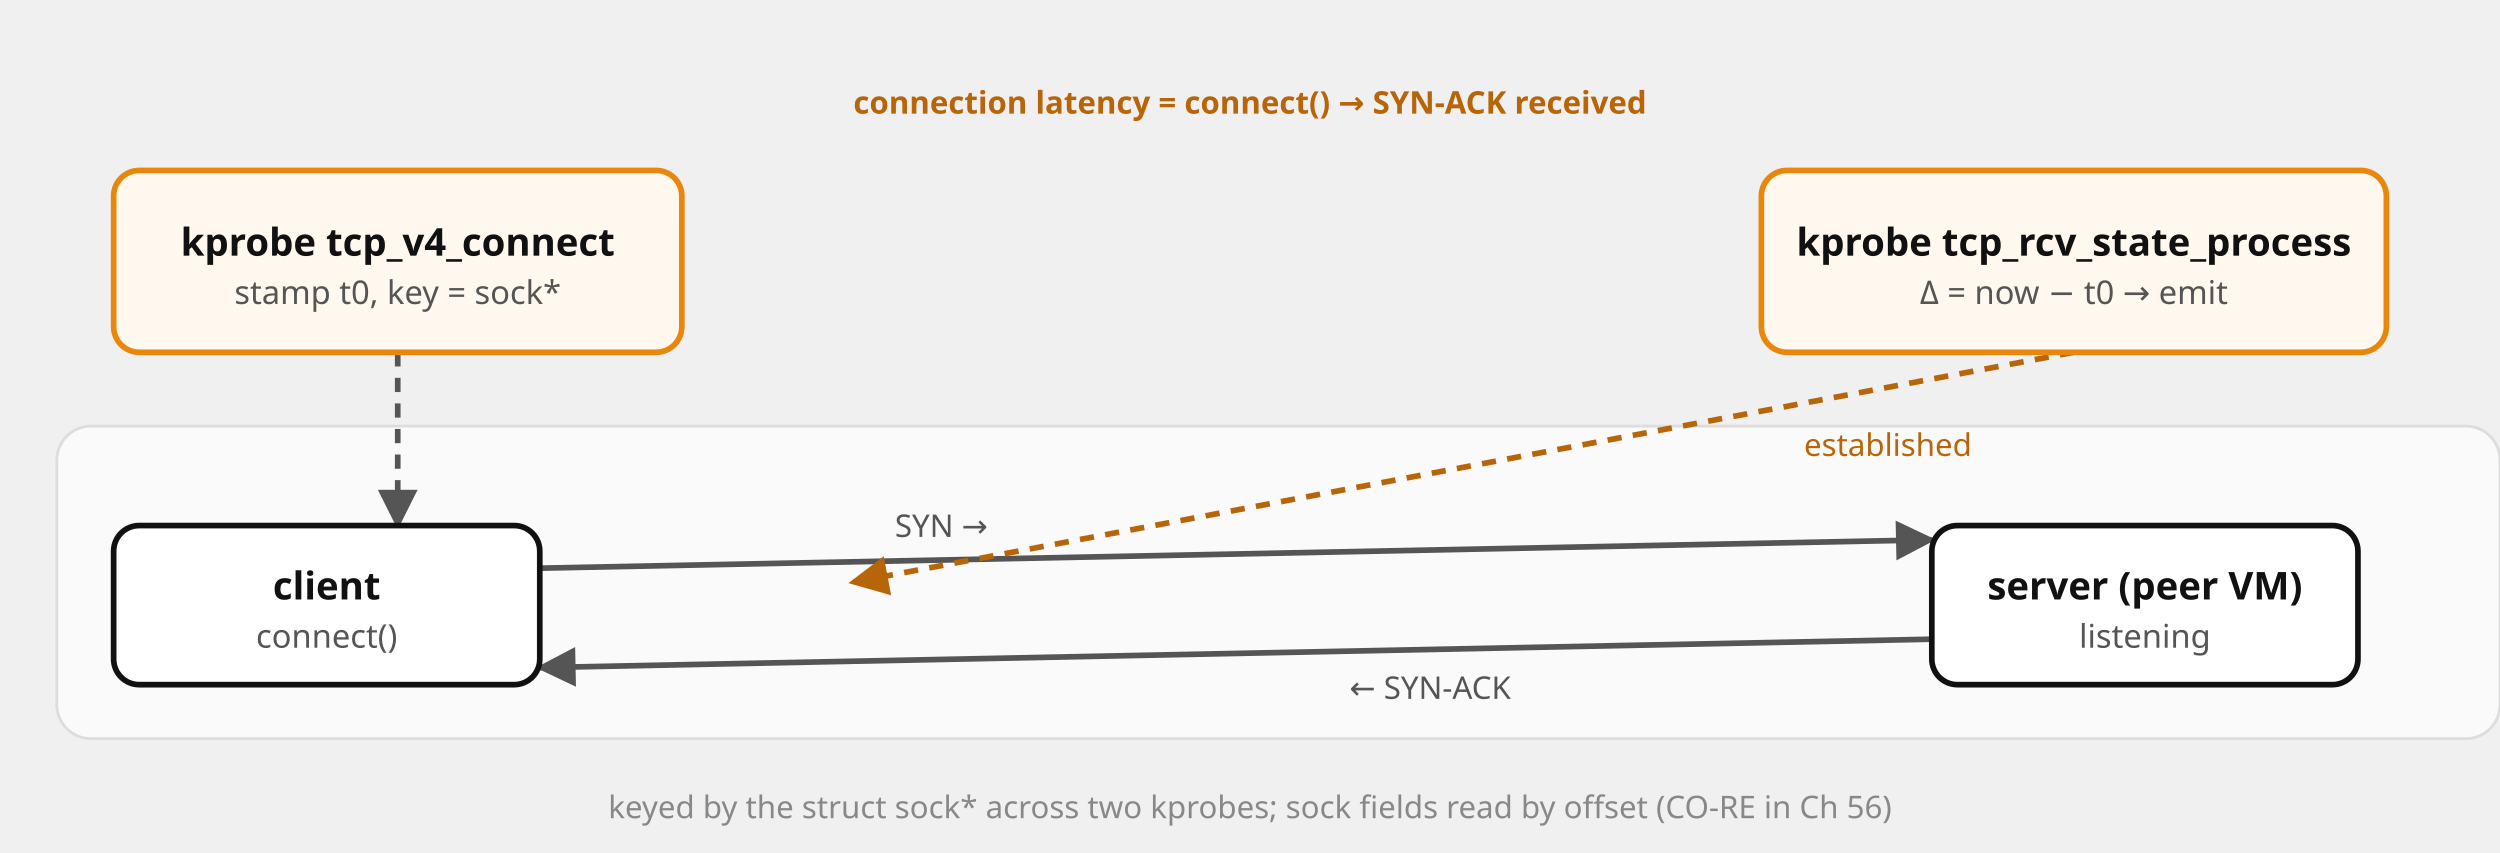
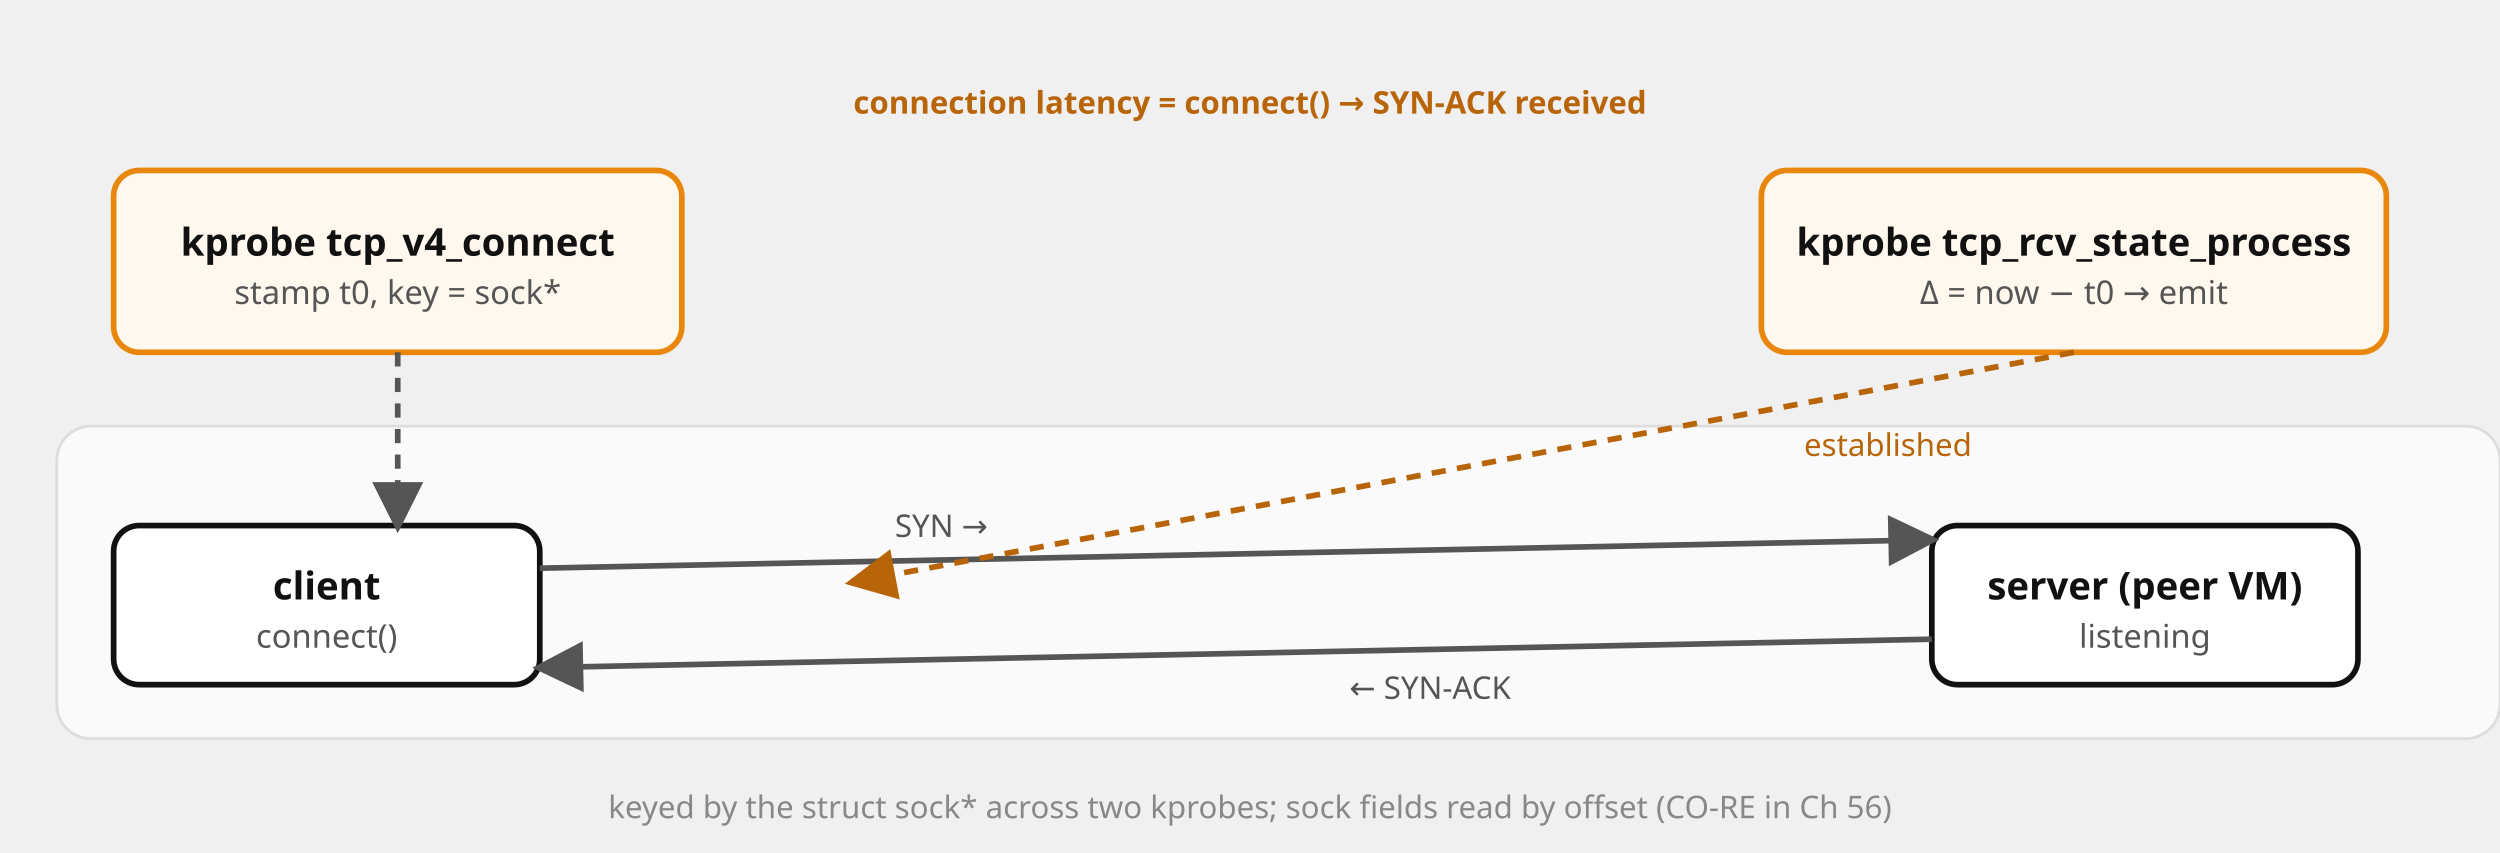
<svg xmlns="http://www.w3.org/2000/svg" viewBox="0 0 880 300" font-family="'Red Hat Text', system-ui, sans-serif" role="img">
  <defs>
-     <marker id="a" viewBox="0 0 10 10" refX="9" refY="5" markerWidth="7" markerHeight="7" orient="auto-start-reverse">
+     <marker id="a" viewBox="0 0 10 10" refX="8.5" refY="5" markerWidth="9" markerHeight="9" orient="auto-start-reverse">
      <path d="M0,0 L10,5 L0,10 z" fill="#555" />
    </marker>
-     <marker id="am" viewBox="0 0 10 10" refX="9" refY="5" markerWidth="7" markerHeight="7" orient="auto-start-reverse">
+     <marker id="am" viewBox="0 0 10 10" refX="8.5" refY="5" markerWidth="9" markerHeight="9" orient="auto-start-reverse">
      <path d="M0,0 L10,5 L0,10 z" fill="#b8650a" />
    </marker>
  </defs>
  <rect x="20" y="150" width="860" height="110" rx="12" fill="#fafafa" stroke="#ddd" />
-   <path d="M190,200 L680,190" fill="none" stroke="#555" stroke-width="2" marker-end="url(#a)" />
-   <text x="315.0" y="189.0" font-size="11" fill="#555">SYN →</text>
-   <path d="M680,225 L190,235" fill="none" stroke="#555" stroke-width="2" marker-end="url(#a)" />
-   <text x="475.0" y="246.0" font-size="11" fill="#555">← SYN-ACK</text>
-   <path d="M140,124 L140,185" fill="none" stroke="#555" stroke-width="2" stroke-dasharray="5 4" marker-end="url(#a)" />
-   <path d="M730,124 L300,205" fill="none" stroke="#b8650a" stroke-width="2" stroke-dasharray="5 4" marker-end="url(#am)" />
-   <text x="635.0" y="160.5" font-size="11" fill="#b8650a">established</text>
  <rect x="40" y="60" width="200" height="64" rx="9" fill="#fff8ef" stroke="#e8870c" stroke-width="2" />
  <text x="140.0" y="90.0" font-size="13.5" font-weight="700" fill="#111111" text-anchor="middle">kprobe tcp_v4_connect</text>
  <text x="140.0" y="107.0" font-size="11.5" fill="#555555" text-anchor="middle">stamp t0, key = sock*</text>
  <rect x="620" y="60" width="220" height="64" rx="9" fill="#fff8ef" stroke="#e8870c" stroke-width="2" />
  <text x="730.0" y="90.0" font-size="13.5" font-weight="700" fill="#111111" text-anchor="middle">kprobe tcp_rcv_state_process</text>
  <text x="730.0" y="107.0" font-size="11.5" fill="#555555" text-anchor="middle">Δ = now − t0 → emit</text>
  <rect x="40" y="185" width="150" height="56" rx="9" fill="#ffffff" stroke="#111111" stroke-width="2" />
  <text x="115.0" y="211.0" font-size="13.5" font-weight="700" fill="#111111" text-anchor="middle">client</text>
  <text x="115.0" y="228.0" font-size="11.5" fill="#555555" text-anchor="middle">connect()</text>
  <rect x="680" y="185" width="150" height="56" rx="9" fill="#ffffff" stroke="#111111" stroke-width="2" />
  <text x="755.0" y="211.0" font-size="13.5" font-weight="700" fill="#111111" text-anchor="middle">server (peer VM)</text>
  <text x="755.0" y="228.0" font-size="11.5" fill="#555555" text-anchor="middle">listening</text>
  <text x="440" y="40" font-size="11" fill="#b8650a" text-anchor="middle" font-weight="700">connection latency = connect() → SYN-ACK received</text>
  <text x="440" y="288" font-size="11" fill="#888" text-anchor="middle">keyed by the struct sock* across two kprobes; sock fields read by offset (CO-RE in Ch 56)</text>
+   <path d="M190,200 L680,190" fill="none" stroke="#555" stroke-width="2" marker-end="url(#a)" />
+   <text x="315.0" y="189.0" font-size="11" fill="#555">SYN →</text>
+   <path d="M680,225 L190,235" fill="none" stroke="#555" stroke-width="2" marker-end="url(#a)" />
+   <text x="475.0" y="246.0" font-size="11" fill="#555">← SYN-ACK</text>
+   <path d="M140,124 L140,185" fill="none" stroke="#555" stroke-width="2" stroke-dasharray="5 4" marker-end="url(#a)" />
+   <path d="M730,124 L300,205" fill="none" stroke="#b8650a" stroke-width="2" stroke-dasharray="5 4" marker-end="url(#am)" />
+   <text x="635.0" y="160.5" font-size="11" fill="#b8650a">established</text>
</svg>
